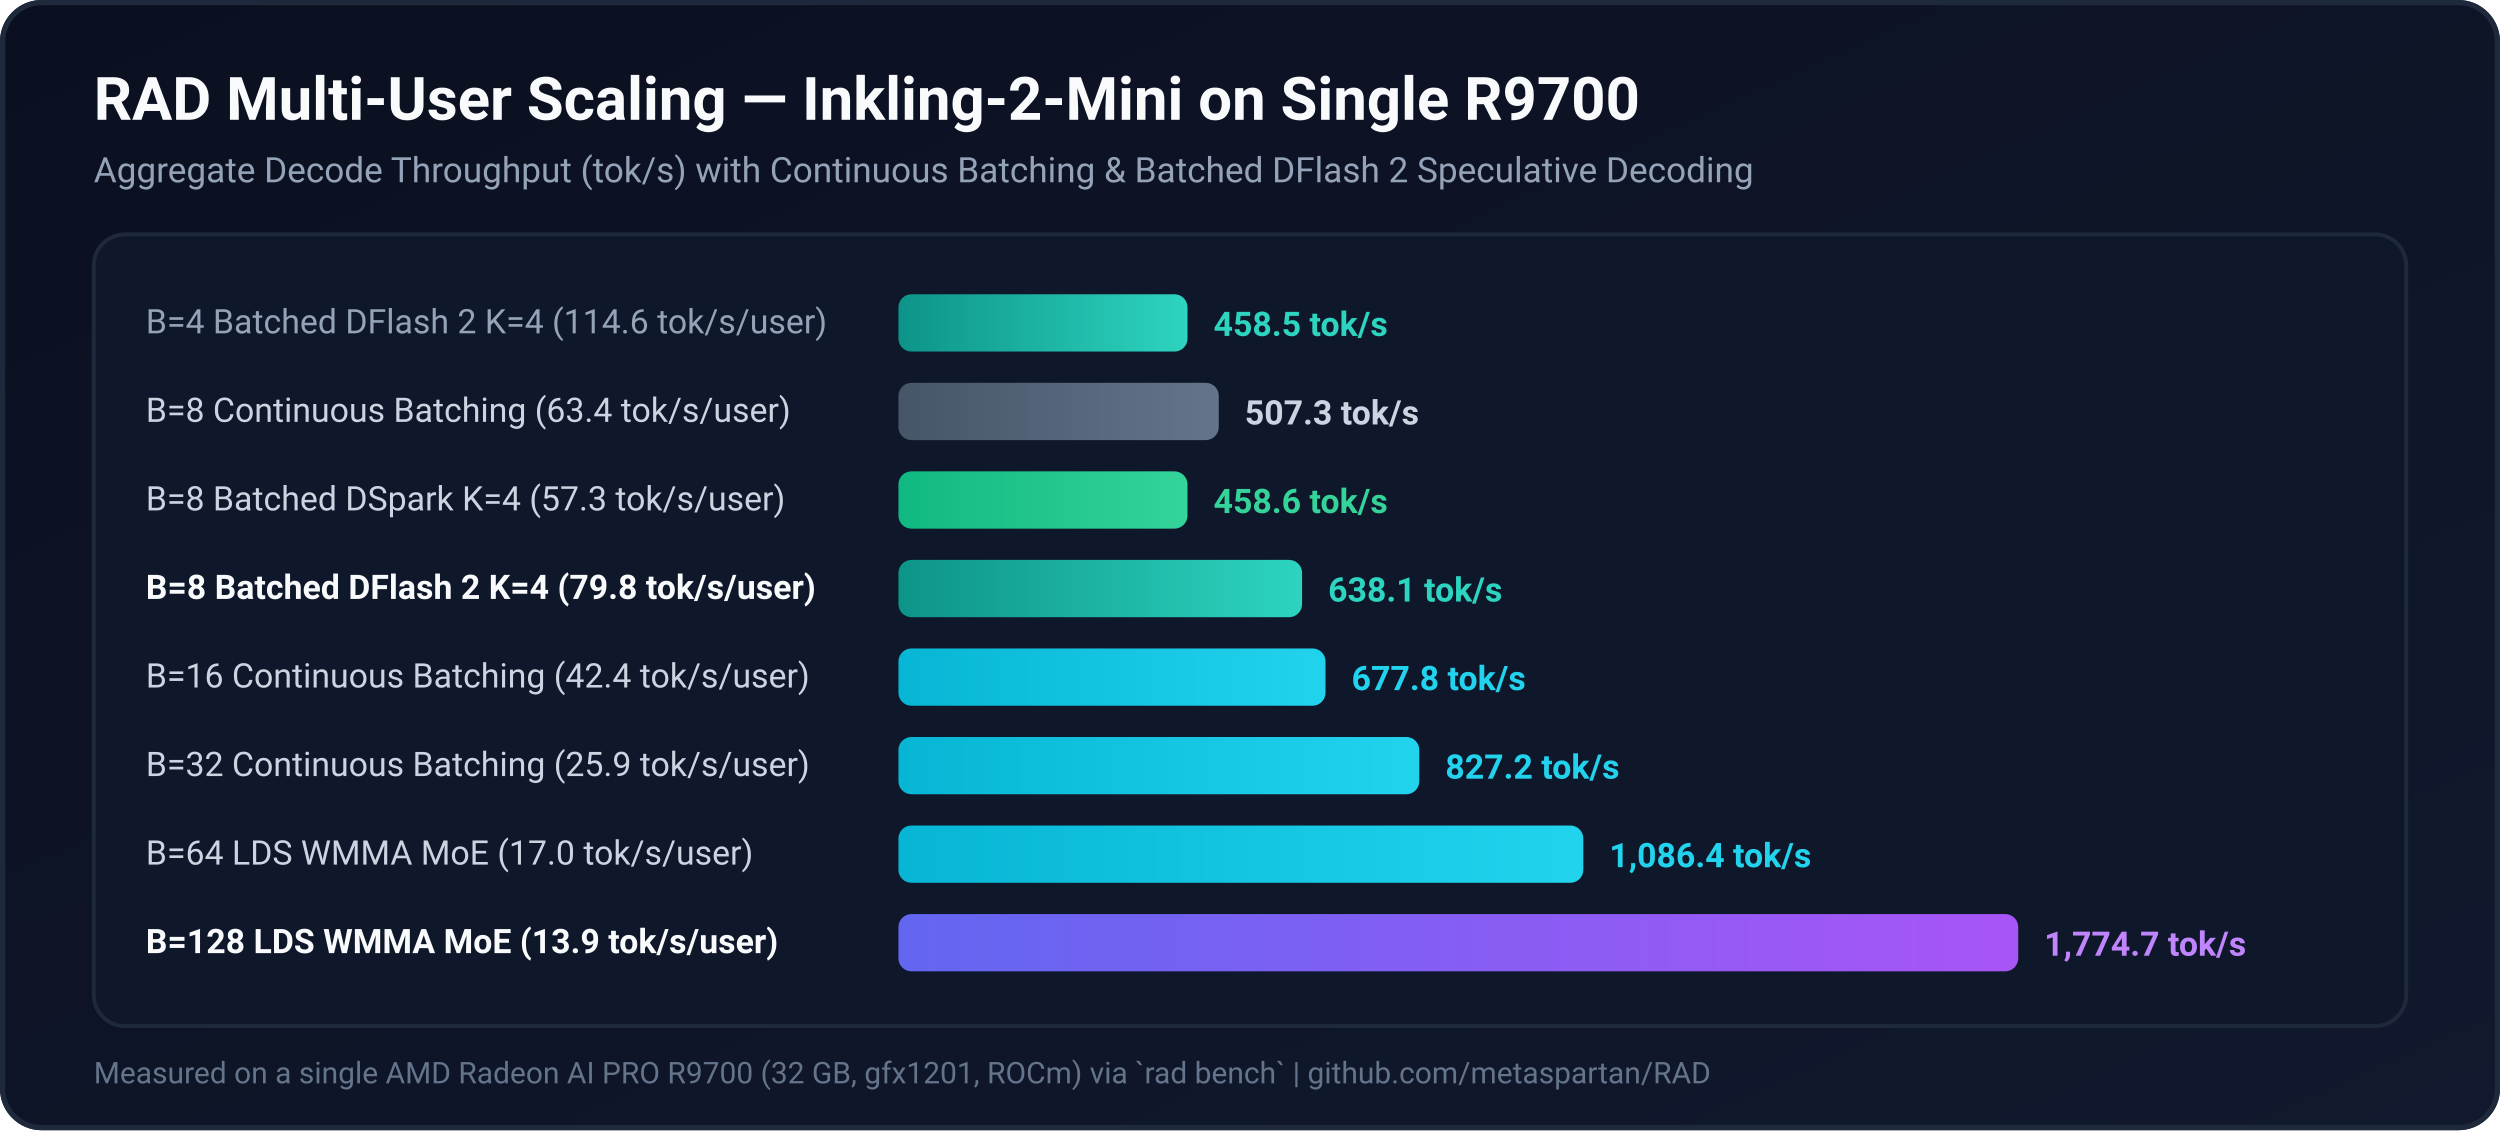
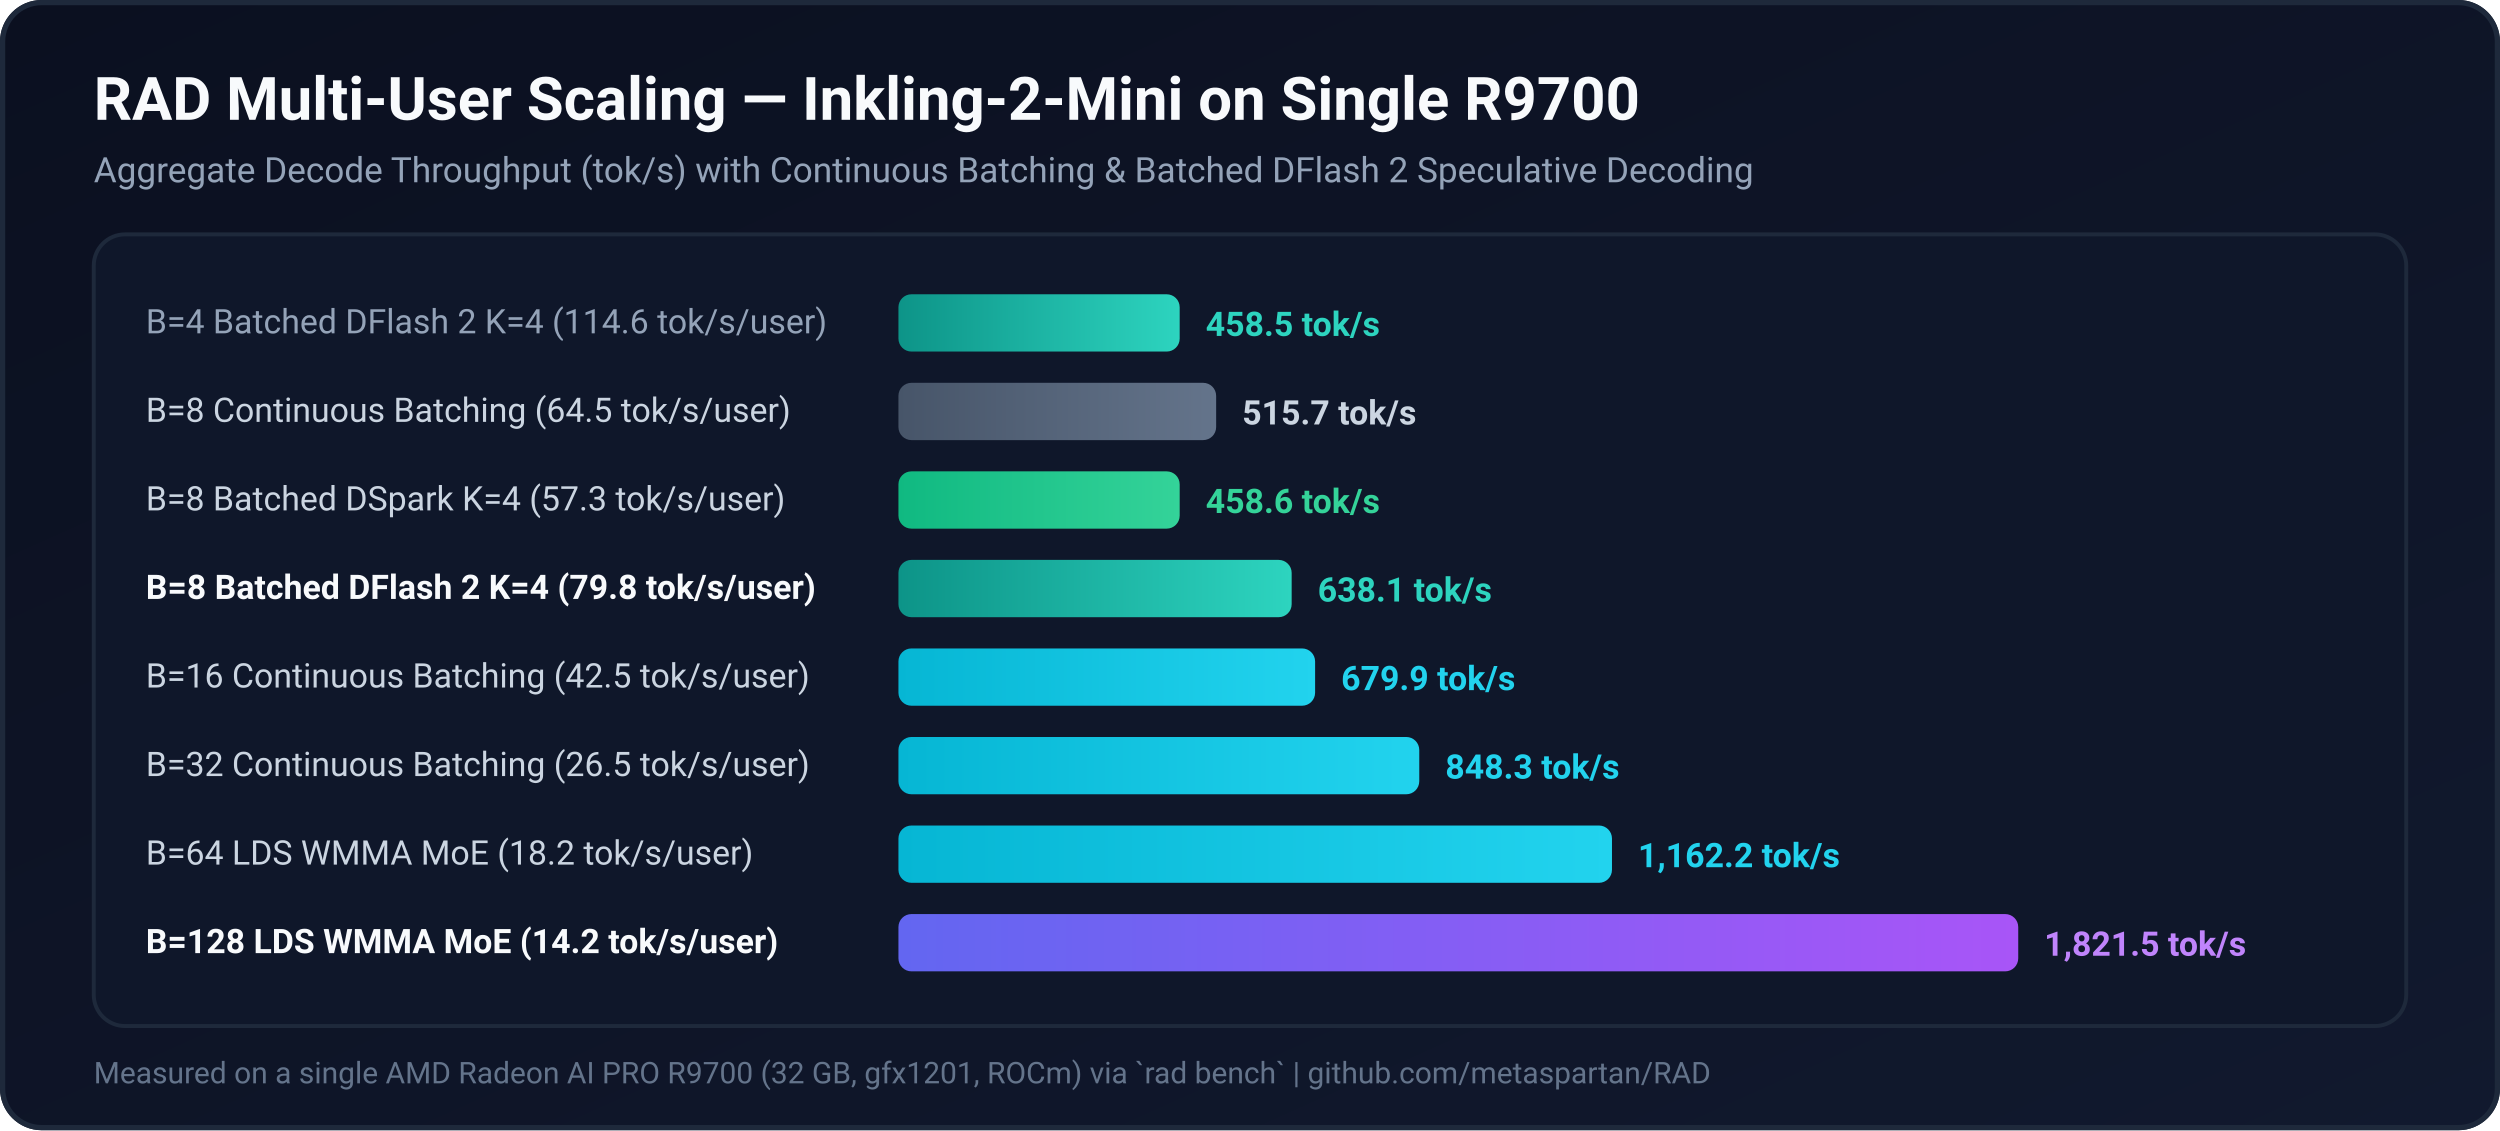
<svg xmlns="http://www.w3.org/2000/svg" viewBox="0 0 960 434" width="960" height="434">
  <defs>
    <linearGradient id="bg" x1="0" y1="0" x2="1" y2="1">
      <stop offset="0%" stop-color="#0b1020" />
      <stop offset="100%" stop-color="#11192e" />
    </linearGradient>
    <linearGradient id="greenGrad" x1="0" y1="0" x2="1" y2="0">
      <stop offset="0%" stop-color="#10b981" />
      <stop offset="100%" stop-color="#34d399" />
    </linearGradient>
    <linearGradient id="tealGrad" x1="0" y1="0" x2="1" y2="0">
      <stop offset="0%" stop-color="#0d9488" />
      <stop offset="100%" stop-color="#2dd4bf" />
    </linearGradient>
    <linearGradient id="cyanGrad" x1="0" y1="0" x2="1" y2="0">
      <stop offset="0%" stop-color="#06b6d4" />
      <stop offset="100%" stop-color="#22d3ee" />
    </linearGradient>
    <linearGradient id="purpleGrad" x1="0" y1="0" x2="1" y2="0">
      <stop offset="0%" stop-color="#6366f1" />
      <stop offset="100%" stop-color="#a855f7" />
    </linearGradient>
    <linearGradient id="slateGrad" x1="0" y1="0" x2="1" y2="0">
      <stop offset="0%" stop-color="#475569" />
      <stop offset="100%" stop-color="#64748b" />
    </linearGradient>
  </defs>
  <rect width="960" height="434" rx="16" fill="url(#bg)" />
  <rect x="1" y="1" width="958" height="432" rx="15" fill="none" stroke="#1e293b" stroke-width="2" />
  <text x="36" y="46" font-family="system-ui, -apple-system, Segoe UI, Roboto, sans-serif" font-size="23" font-weight="700" fill="#f8fafc">RAD Multi-User Scaling — Inkling-2-Mini on Single R9700</text>
  <text x="36" y="70" font-family="system-ui, -apple-system, Segoe UI, Roboto, sans-serif" font-size="13.5" fill="#94a3b8">Aggregate Decode Throughput (tok/s) with Continuous Batching &amp; Batched DFlash 2 Speculative Decoding</text>
  <rect x="36" y="90" width="888" height="304" rx="12" fill="#0f172a" stroke="#1e293b" stroke-width="1.5" />
  <text x="56" y="128" font-family="system-ui, -apple-system, Segoe UI, Roboto, sans-serif" font-size="13" fill="#94a3b8">B=4 Batched DFlash 2 K=4 (114.6 tok/s/user)</text>
-   <rect x="345" y="113" width="111" height="22" rx="5" fill="url(#tealGrad)" />
-   <text x="466" y="129" font-family="system-ui, -apple-system, Segoe UI, Roboto, sans-serif" font-size="13" font-weight="700" fill="#2dd4bf">458.5 tok/s</text>
-   <text x="56" y="162" font-family="system-ui, -apple-system, Segoe UI, Roboto, sans-serif" font-size="13" fill="#cbd5e1">B=8 Continuous Batching (63.4 tok/s/user)</text>
-   <rect x="345" y="147" width="123" height="22" rx="5" fill="url(#slateGrad)" />
-   <text x="478" y="163" font-family="system-ui, -apple-system, Segoe UI, Roboto, sans-serif" font-size="13" font-weight="700" fill="#cbd5e1">507.3 tok/s</text>
+   <rect x="345" y="113" width="108" height="22" rx="5" fill="url(#tealGrad)" />
+   <text x="463" y="129" font-family="system-ui, -apple-system, Segoe UI, Roboto, sans-serif" font-size="13" font-weight="700" fill="#2dd4bf">458.5 tok/s</text>
+   <text x="56" y="162" font-family="system-ui, -apple-system, Segoe UI, Roboto, sans-serif" font-size="13" fill="#cbd5e1">B=8 Continuous Batching (64.5 tok/s/user)</text>
+   <rect x="345" y="147" width="122" height="22" rx="5" fill="url(#slateGrad)" />
+   <text x="477" y="163" font-family="system-ui, -apple-system, Segoe UI, Roboto, sans-serif" font-size="13" font-weight="700" fill="#cbd5e1">515.7 tok/s</text>
  <text x="56" y="196" font-family="system-ui, -apple-system, Segoe UI, Roboto, sans-serif" font-size="13" fill="#cbd5e1">B=8 Batched DSpark K=4 (57.3 tok/s/user)</text>
-   <rect x="345" y="181" width="111" height="22" rx="5" fill="url(#greenGrad)" />
-   <text x="466" y="197" font-family="system-ui, -apple-system, Segoe UI, Roboto, sans-serif" font-size="13" font-weight="700" fill="#34d399">458.6 tok/s</text>
+   <rect x="345" y="181" width="108" height="22" rx="5" fill="url(#greenGrad)" />
+   <text x="463" y="197" font-family="system-ui, -apple-system, Segoe UI, Roboto, sans-serif" font-size="13" font-weight="700" fill="#34d399">458.6 tok/s</text>
  <text x="56" y="230" font-family="system-ui, -apple-system, Segoe UI, Roboto, sans-serif" font-size="13" font-weight="700" fill="#f8fafc">B=8 Batched DFlash 2 K=4 (79.8 tok/s/user)</text>
-   <rect x="345" y="215" width="155" height="22" rx="5" fill="url(#tealGrad)" />
-   <text x="510" y="231" font-family="system-ui, -apple-system, Segoe UI, Roboto, sans-serif" font-size="13" font-weight="700" fill="#2dd4bf">638.1 tok/s</text>
-   <text x="56" y="264" font-family="system-ui, -apple-system, Segoe UI, Roboto, sans-serif" font-size="13" fill="#cbd5e1">B=16 Continuous Batching (42.4 tok/s/user)</text>
-   <rect x="345" y="249" width="164" height="22" rx="5" fill="url(#cyanGrad)" />
-   <text x="519" y="265" font-family="system-ui, -apple-system, Segoe UI, Roboto, sans-serif" font-size="13" font-weight="700" fill="#22d3ee">677.8 tok/s</text>
-   <text x="56" y="298" font-family="system-ui, -apple-system, Segoe UI, Roboto, sans-serif" font-size="13" fill="#cbd5e1">B=32 Continuous Batching (25.9 tok/s/user)</text>
+   <rect x="345" y="215" width="151" height="22" rx="5" fill="url(#tealGrad)" />
+   <text x="506" y="231" font-family="system-ui, -apple-system, Segoe UI, Roboto, sans-serif" font-size="13" font-weight="700" fill="#2dd4bf">638.1 tok/s</text>
+   <text x="56" y="264" font-family="system-ui, -apple-system, Segoe UI, Roboto, sans-serif" font-size="13" fill="#cbd5e1">B=16 Continuous Batching (42.5 tok/s/user)</text>
+   <rect x="345" y="249" width="160" height="22" rx="5" fill="url(#cyanGrad)" />
+   <text x="515" y="265" font-family="system-ui, -apple-system, Segoe UI, Roboto, sans-serif" font-size="13" font-weight="700" fill="#22d3ee">679.9 tok/s</text>
+   <text x="56" y="298" font-family="system-ui, -apple-system, Segoe UI, Roboto, sans-serif" font-size="13" fill="#cbd5e1">B=32 Continuous Batching (26.5 tok/s/user)</text>
  <rect x="345" y="283" width="200" height="22" rx="5" fill="url(#cyanGrad)" />
-   <text x="555" y="299" font-family="system-ui, -apple-system, Segoe UI, Roboto, sans-serif" font-size="13" font-weight="700" fill="#22d3ee">827.2 tok/s</text>
-   <text x="56" y="332" font-family="system-ui, -apple-system, Segoe UI, Roboto, sans-serif" font-size="13" fill="#cbd5e1">B=64 LDS WMMA MoE (17.0 tok/s/user)</text>
-   <rect x="345" y="317" width="263" height="22" rx="5" fill="url(#cyanGrad)" />
-   <text x="618" y="333" font-family="system-ui, -apple-system, Segoe UI, Roboto, sans-serif" font-size="13" font-weight="700" fill="#22d3ee">1,086.4 tok/s</text>
-   <text x="56" y="366" font-family="system-ui, -apple-system, Segoe UI, Roboto, sans-serif" font-size="13" font-weight="700" fill="#f8fafc">B=128 LDS WMMA MoE (13.9 tok/s/user)</text>
+   <text x="555" y="299" font-family="system-ui, -apple-system, Segoe UI, Roboto, sans-serif" font-size="13" font-weight="700" fill="#22d3ee">848.3 tok/s</text>
+   <text x="56" y="332" font-family="system-ui, -apple-system, Segoe UI, Roboto, sans-serif" font-size="13" fill="#cbd5e1">B=64 LDS WMMA MoE (18.2 tok/s/user)</text>
+   <rect x="345" y="317" width="274" height="22" rx="5" fill="url(#cyanGrad)" />
+   <text x="629" y="333" font-family="system-ui, -apple-system, Segoe UI, Roboto, sans-serif" font-size="13" font-weight="700" fill="#22d3ee">1,162.2 tok/s</text>
+   <text x="56" y="366" font-family="system-ui, -apple-system, Segoe UI, Roboto, sans-serif" font-size="13" font-weight="700" fill="#f8fafc">B=128 LDS WMMA MoE (14.2 tok/s/user)</text>
  <rect x="345" y="351" width="430" height="22" rx="5" fill="url(#purpleGrad)" />
-   <text x="785" y="367" font-family="system-ui, -apple-system, Segoe UI, Roboto, sans-serif" font-size="13" font-weight="700" fill="#c084fc">1,774.7 tok/s</text>
+   <text x="785" y="367" font-family="system-ui, -apple-system, Segoe UI, Roboto, sans-serif" font-size="13" font-weight="700" fill="#c084fc">1,821.5 tok/s</text>
  <text x="36" y="416" font-family="system-ui, -apple-system, Segoe UI, Roboto, sans-serif" font-size="11.5" fill="#64748b">Measured on a single AMD Radeon AI PRO R9700 (32 GB, gfx1201, ROCm) via `rad bench` | github.com/metaspartan/RAD</text>
</svg>
